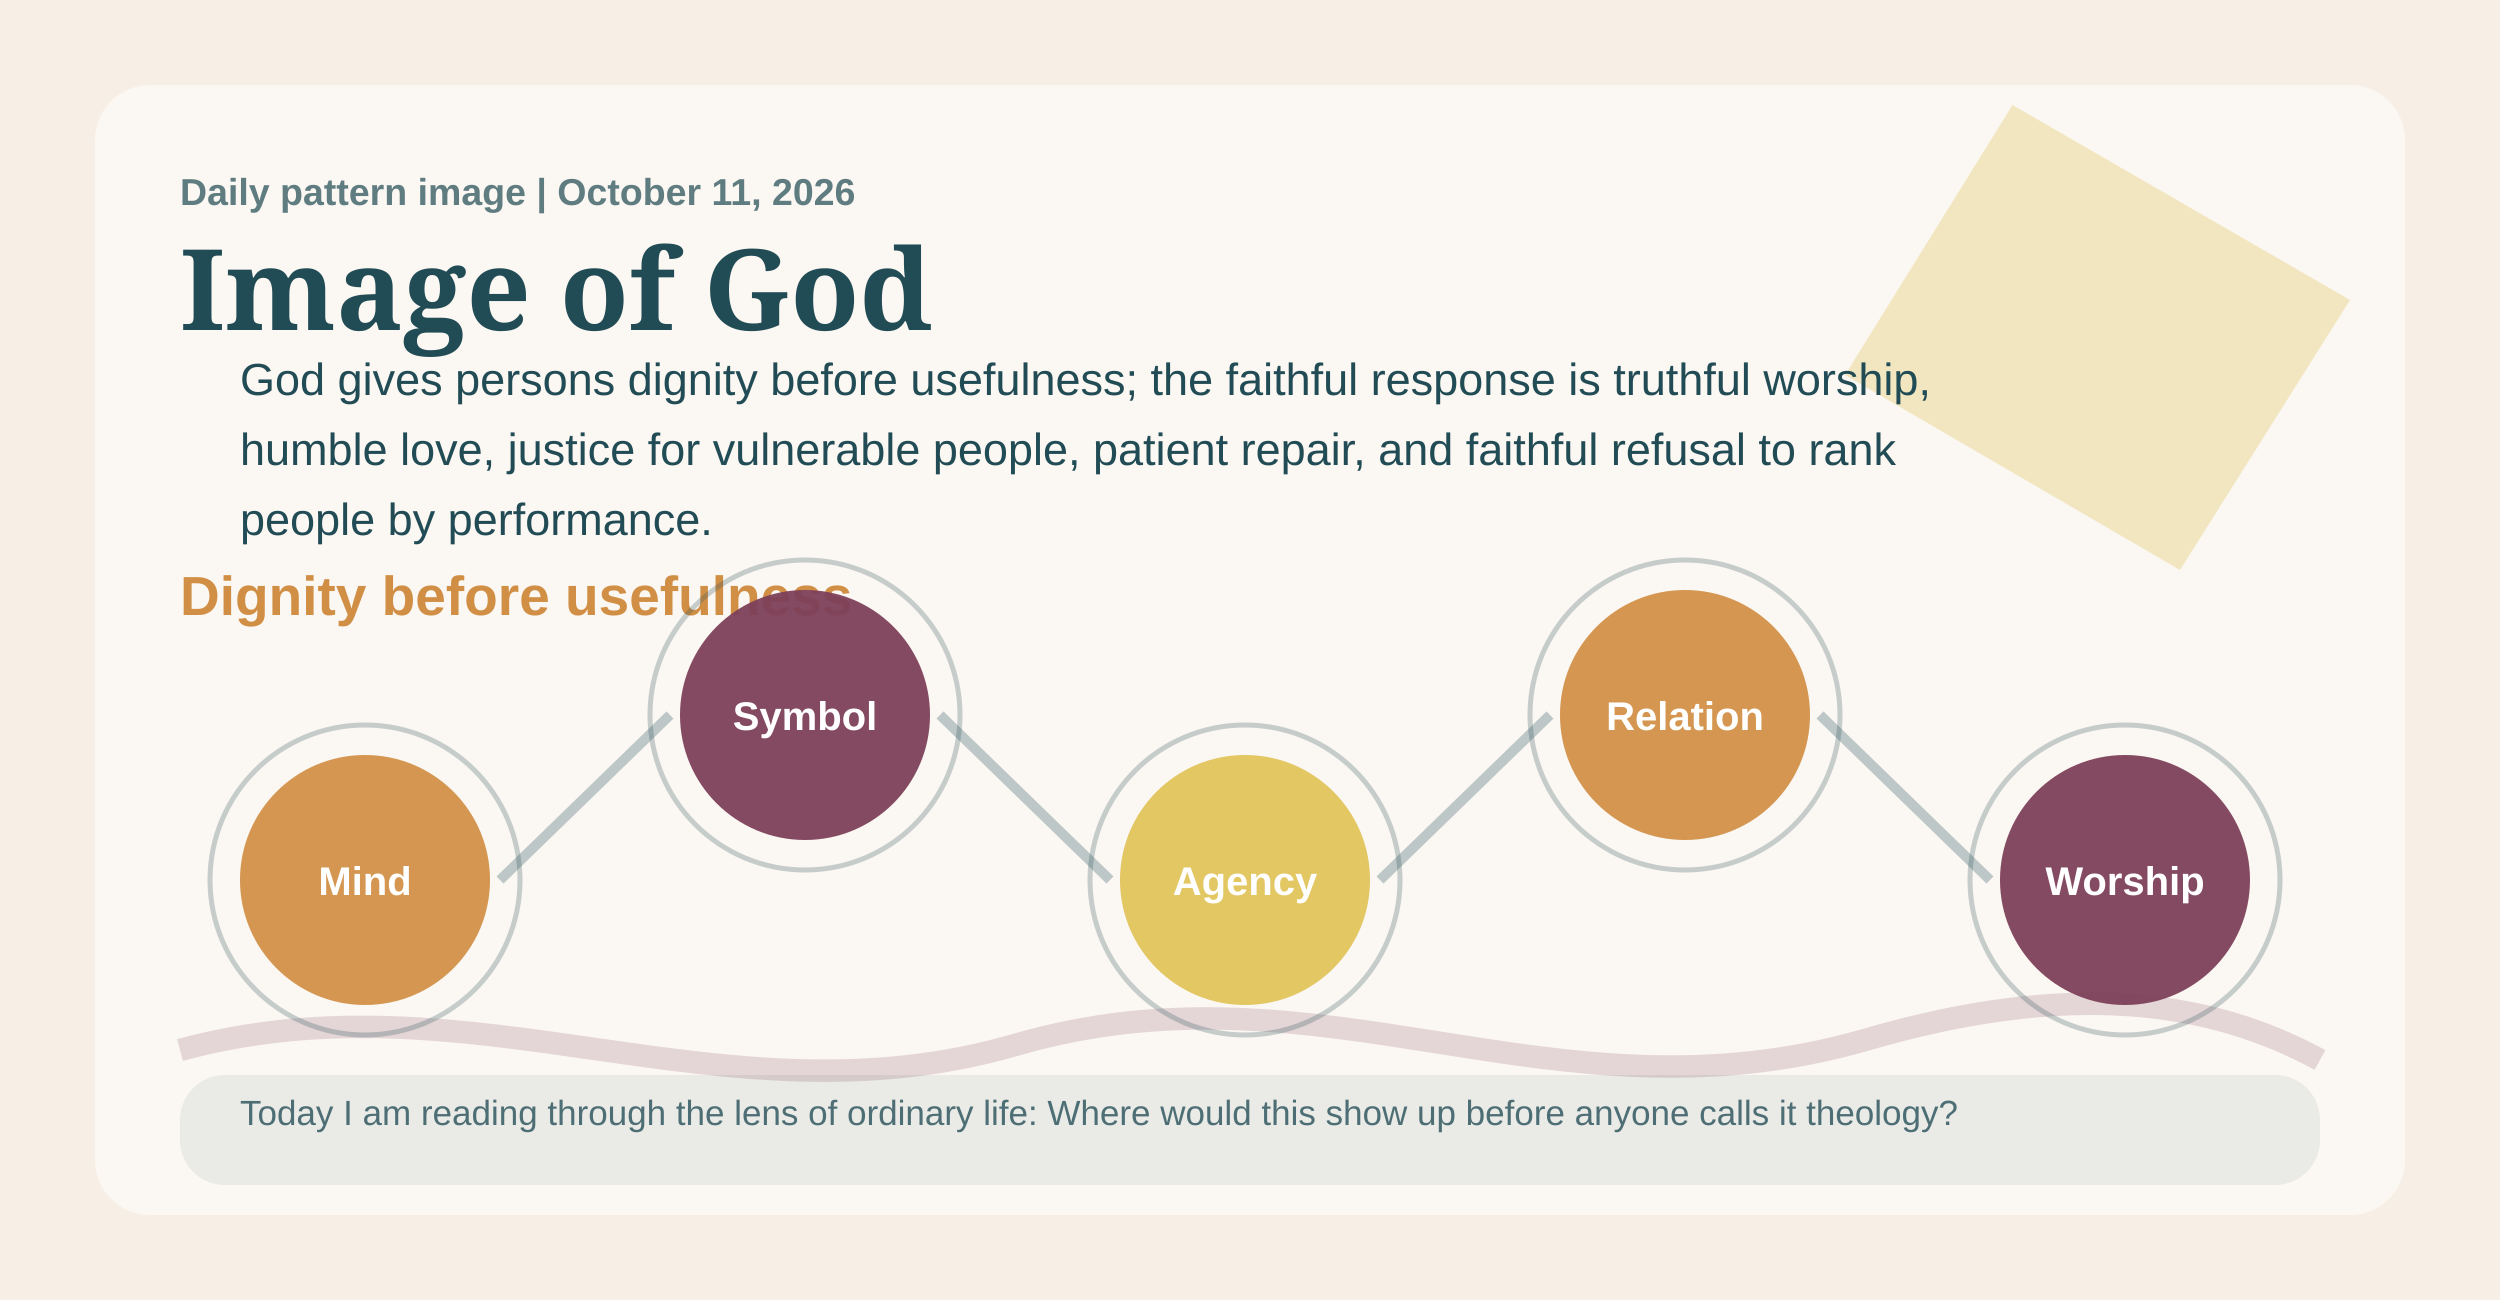
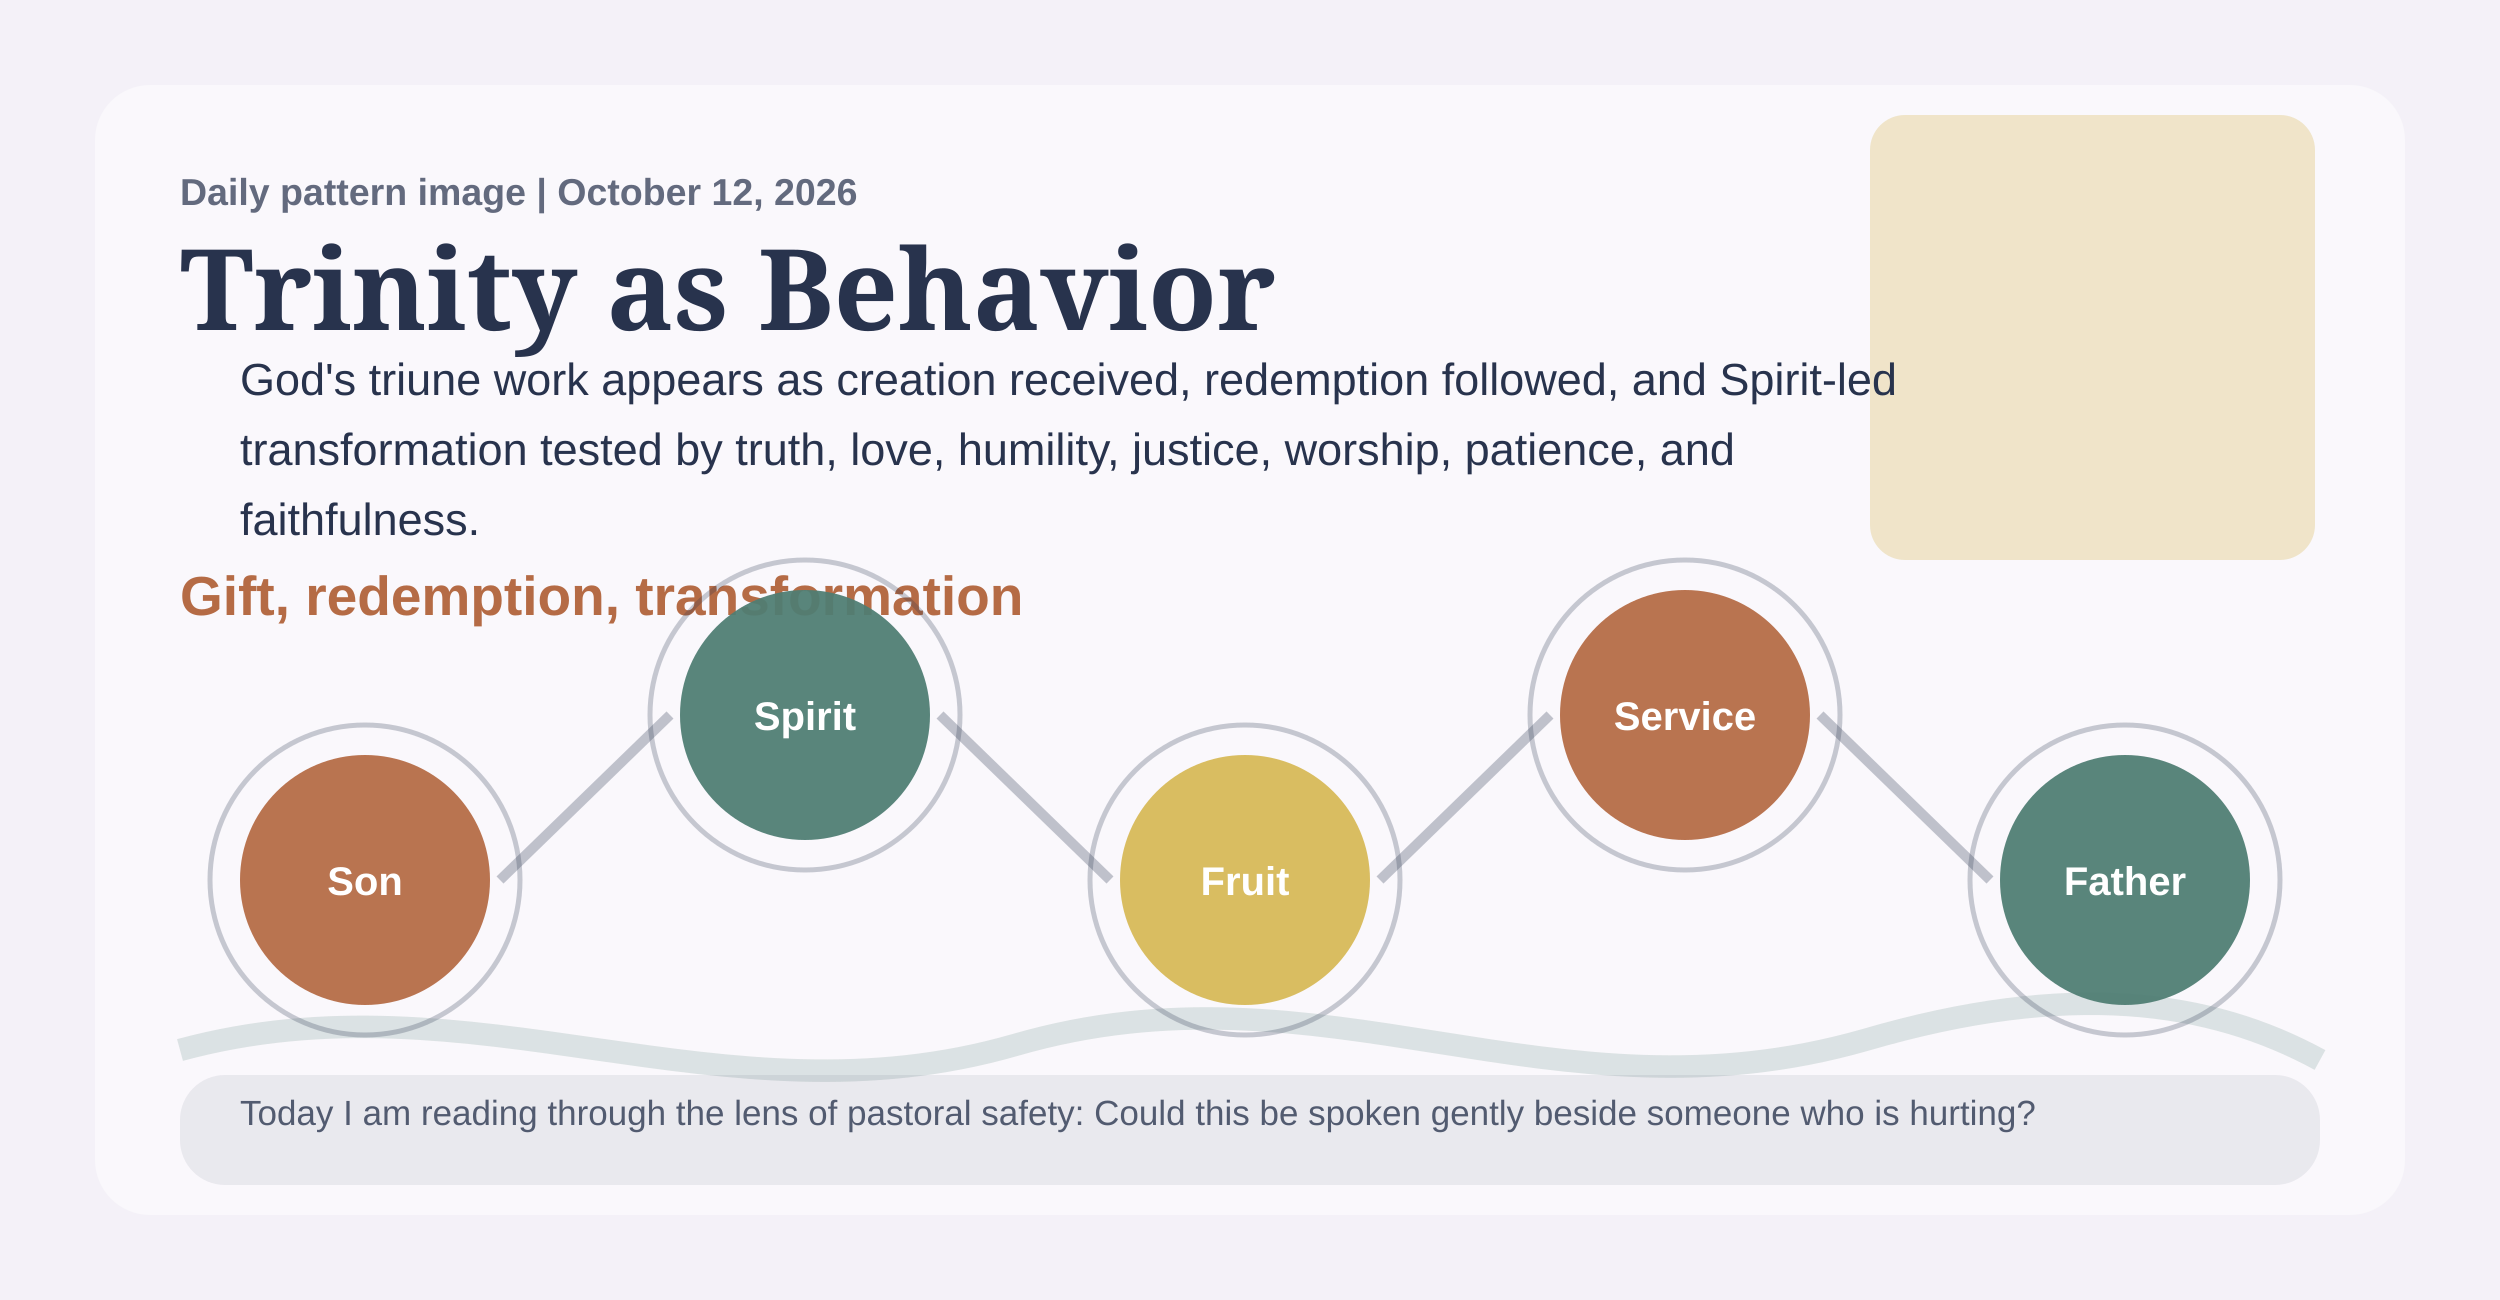
<svg xmlns="http://www.w3.org/2000/svg" width="1000" height="520" viewBox="0 0 1000 520" role="img" aria-labelledby="title desc">
  <style>
-     .eyebrow { font: 700 15px Arial, sans-serif; letter-spacing: 0; fill: #224c55; opacity: 0.72; }
-     .title { font: 700 45px Georgia, serif; letter-spacing: 0; fill: #224c55; }
-     .subtitle { font: 700 22px Arial, sans-serif; letter-spacing: 0; fill: #d18f46; }
-     .body { font: 18px Arial, sans-serif; letter-spacing: 0; fill: #224c55; }
-     .small { font: 14px Arial, sans-serif; letter-spacing: 0; fill: #224c55; opacity: 0.78; }
+     .eyebrow { font: 700 15px Arial, sans-serif; letter-spacing: 0; fill: #28334d; opacity: 0.72; }
+     .title { font: 700 45px Georgia, serif; letter-spacing: 0; fill: #28334d; }
+     .subtitle { font: 700 22px Arial, sans-serif; letter-spacing: 0; fill: #b56b45; }
+     .body { font: 18px Arial, sans-serif; letter-spacing: 0; fill: #28334d; }
+     .small { font: 14px Arial, sans-serif; letter-spacing: 0; fill: #28334d; opacity: 0.78; }
    .node { font: 700 16px Arial, sans-serif; letter-spacing: 0; fill: #ffffff; }
  </style>
-   <rect width="1000" height="520" fill="#f7efe5" />
+   <rect width="1000" height="520" fill="#f4f1f8" />
  <rect x="38" y="34" width="924" height="452" rx="22" fill="#ffffff" opacity="0.50" />
-   <path d="M805 42 L940 120 L872 228 L738 150 Z" fill="#e0c35a" opacity="0.33" />
-   <path d="M72 420 C190 388 288 452 406 418 C530 382 620 452 746 416 C828 392 884 400 928 424" fill="none" stroke="#7c3f58" stroke-width="9" opacity="0.18" />
-   <text x="72" y="82" class="eyebrow">Daily pattern image | October 11, 2026</text>
-   <text x="72" y="132" class="title">Image of God</text>
-   <text x="72" y="246" class="subtitle">Dignity before usefulness</text>
-   <text x="96" y="158" class="body">God gives persons dignity before usefulness; the faithful response is truthful worship,</text>
-   <text x="96" y="186" class="body">humble love, justice for vulnerable people, patient repair, and faithful refusal to rank</text>
-   <text x="96" y="214" class="body">people by performance.</text>
-   <line x1="200" y1="352" x2="268" y2="286" stroke="#224c55" stroke-width="4" opacity="0.28" />
-   <line x1="376" y1="286" x2="444" y2="352" stroke="#224c55" stroke-width="4" opacity="0.28" />
-   <line x1="552" y1="352" x2="620" y2="286" stroke="#224c55" stroke-width="4" opacity="0.28" />
-   <line x1="728" y1="286" x2="796" y2="352" stroke="#224c55" stroke-width="4" opacity="0.28" />
-   <circle cx="146" cy="352" r="50" fill="#d18f46" opacity="0.94" />
-   <circle cx="146" cy="352" r="62" fill="none" stroke="#224c55" stroke-width="2" opacity="0.25" />
-   <text x="146" y="358" text-anchor="middle" class="node">Mind</text>
-   <circle cx="322" cy="286" r="50" fill="#7c3f58" opacity="0.94" />
-   <circle cx="322" cy="286" r="62" fill="none" stroke="#224c55" stroke-width="2" opacity="0.25" />
-   <text x="322" y="292" text-anchor="middle" class="node">Symbol</text>
-   <circle cx="498" cy="352" r="50" fill="#e0c35a" opacity="0.94" />
-   <circle cx="498" cy="352" r="62" fill="none" stroke="#224c55" stroke-width="2" opacity="0.25" />
-   <text x="498" y="358" text-anchor="middle" class="node">Agency</text>
-   <circle cx="674" cy="286" r="50" fill="#d18f46" opacity="0.94" />
-   <circle cx="674" cy="286" r="62" fill="none" stroke="#224c55" stroke-width="2" opacity="0.25" />
-   <text x="674" y="292" text-anchor="middle" class="node">Relation</text>
-   <circle cx="850" cy="352" r="50" fill="#7c3f58" opacity="0.94" />
-   <circle cx="850" cy="352" r="62" fill="none" stroke="#224c55" stroke-width="2" opacity="0.25" />
-   <text x="850" y="358" text-anchor="middle" class="node">Worship</text>
-   <rect x="72" y="430" width="856" height="44" rx="18" fill="#224c55" opacity="0.08" />
-   <text x="96" y="450" class="small">Today I am reading through the lens of ordinary life: Where would this show up before anyone calls it theology?</text>
+   <rect x="748" y="46" width="178" height="178" rx="14" fill="#d7b957" opacity="0.31" />
+   <path d="M72 420 C190 388 288 452 406 418 C530 382 620 452 746 416 C828 392 884 400 928 424" fill="none" stroke="#4f7d73" stroke-width="9" opacity="0.18" />
+   <text x="72" y="82" class="eyebrow">Daily pattern image | October 12, 2026</text>
+   <text x="72" y="132" class="title">Trinity as Behavior</text>
+   <text x="72" y="246" class="subtitle">Gift, redemption, transformation</text>
+   <text x="96" y="158" class="body">God's triune work appears as creation received, redemption followed, and Spirit-led</text>
+   <text x="96" y="186" class="body">transformation tested by truth, love, humility, justice, worship, patience, and</text>
+   <text x="96" y="214" class="body">faithfulness.</text>
+   <line x1="200" y1="352" x2="268" y2="286" stroke="#28334d" stroke-width="4" opacity="0.28" />
+   <line x1="376" y1="286" x2="444" y2="352" stroke="#28334d" stroke-width="4" opacity="0.28" />
+   <line x1="552" y1="352" x2="620" y2="286" stroke="#28334d" stroke-width="4" opacity="0.28" />
+   <line x1="728" y1="286" x2="796" y2="352" stroke="#28334d" stroke-width="4" opacity="0.28" />
+   <circle cx="146" cy="352" r="50" fill="#b56b45" opacity="0.94" />
+   <circle cx="146" cy="352" r="62" fill="none" stroke="#28334d" stroke-width="2" opacity="0.25" />
+   <text x="146" y="358" text-anchor="middle" class="node">Son</text>
+   <circle cx="322" cy="286" r="50" fill="#4f7d73" opacity="0.94" />
+   <circle cx="322" cy="286" r="62" fill="none" stroke="#28334d" stroke-width="2" opacity="0.25" />
+   <text x="322" y="292" text-anchor="middle" class="node">Spirit</text>
+   <circle cx="498" cy="352" r="50" fill="#d7b957" opacity="0.94" />
+   <circle cx="498" cy="352" r="62" fill="none" stroke="#28334d" stroke-width="2" opacity="0.25" />
+   <text x="498" y="358" text-anchor="middle" class="node">Fruit</text>
+   <circle cx="674" cy="286" r="50" fill="#b56b45" opacity="0.94" />
+   <circle cx="674" cy="286" r="62" fill="none" stroke="#28334d" stroke-width="2" opacity="0.25" />
+   <text x="674" y="292" text-anchor="middle" class="node">Service</text>
+   <circle cx="850" cy="352" r="50" fill="#4f7d73" opacity="0.94" />
+   <circle cx="850" cy="352" r="62" fill="none" stroke="#28334d" stroke-width="2" opacity="0.25" />
+   <text x="850" y="358" text-anchor="middle" class="node">Father</text>
+   <rect x="72" y="430" width="856" height="44" rx="18" fill="#28334d" opacity="0.08" />
+   <text x="96" y="450" class="small">Today I am reading through the lens of pastoral safety: Could this be spoken gently beside someone who is hurting?</text>
</svg>
